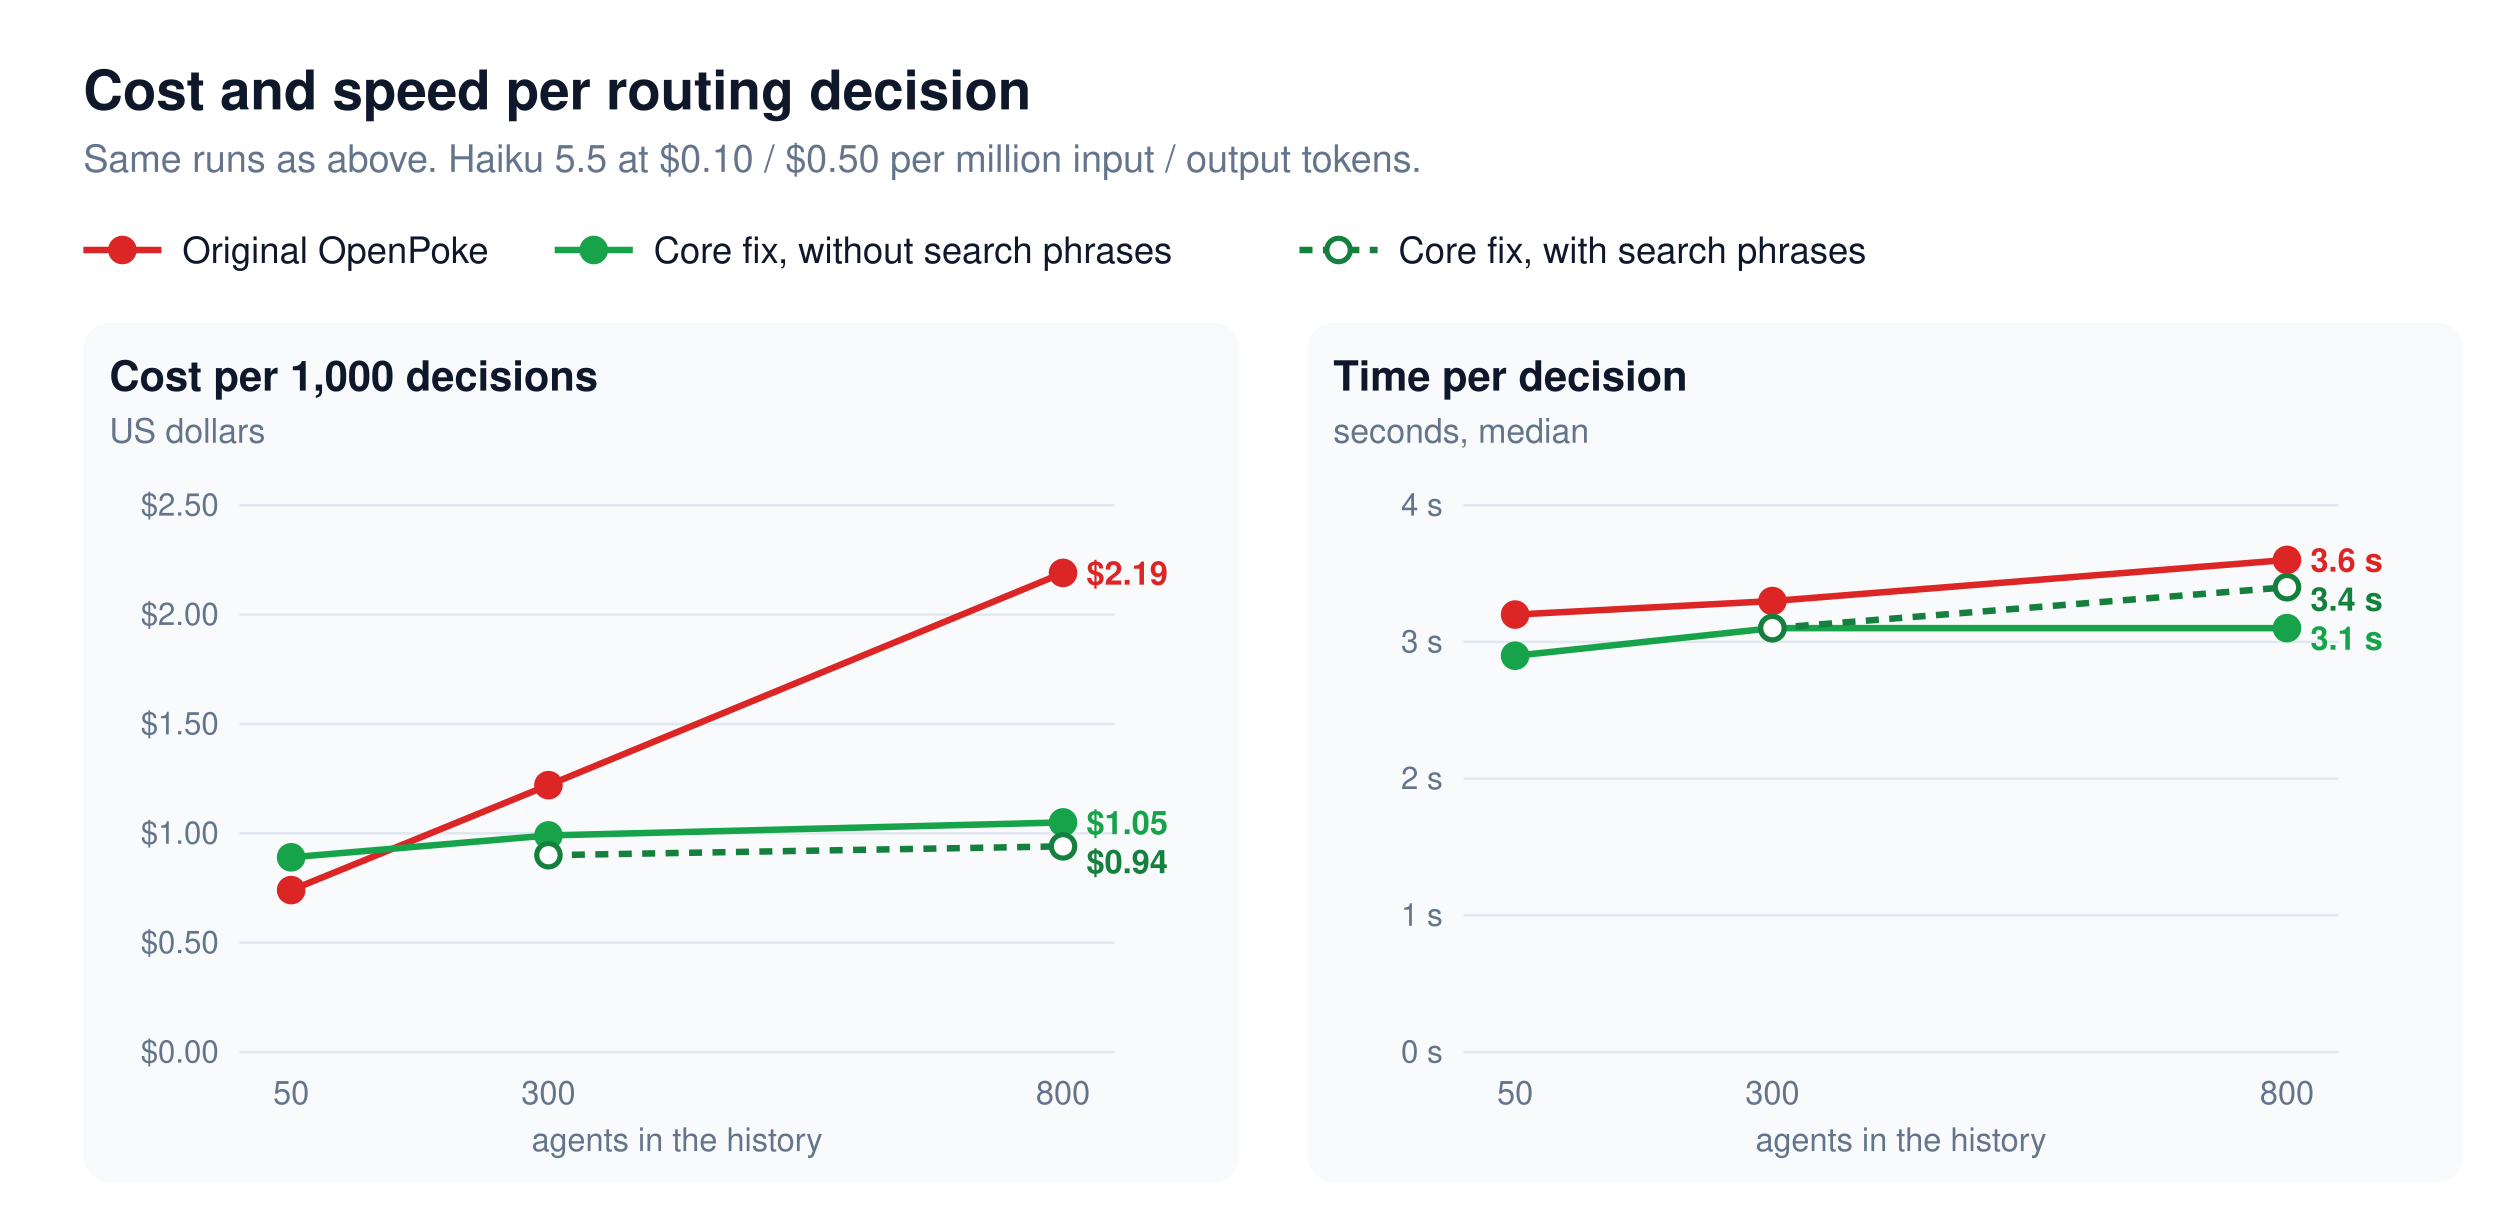
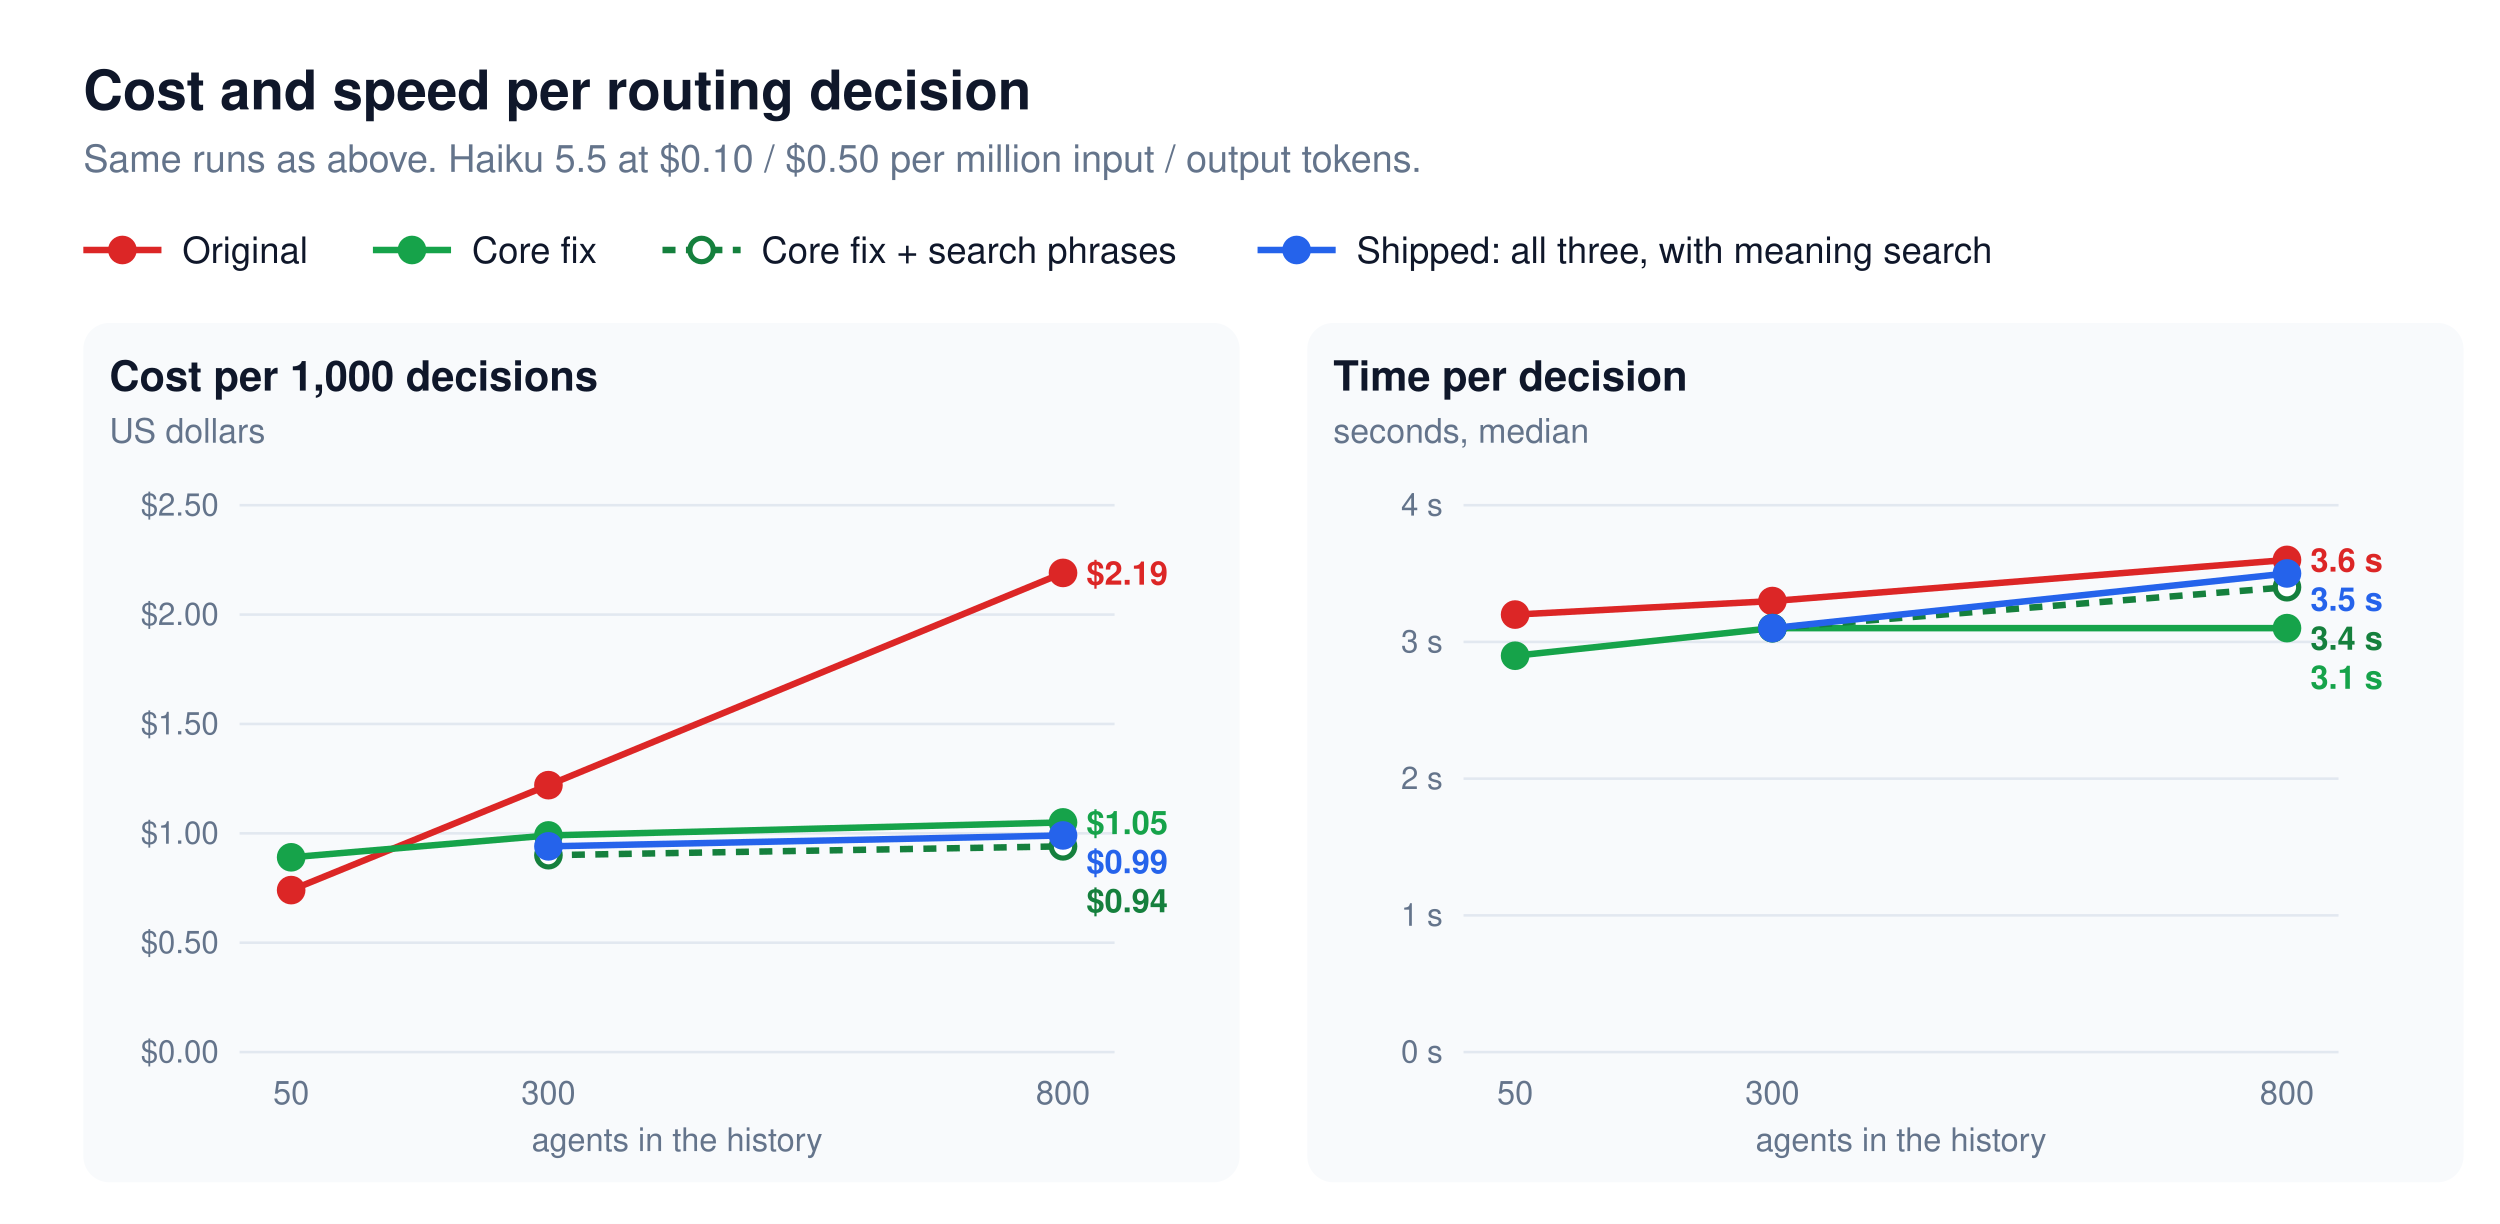
<svg xmlns="http://www.w3.org/2000/svg" viewBox="0 0 960 470" width="960" height="470" font-family="'Segoe UI', -apple-system, BlinkMacSystemFont, Helvetica, Arial, sans-serif">
  <rect width="960" height="470" fill="#ffffff" />
  <text x="32" y="42" font-size="21" font-weight="700" fill="#0f172a">Cost and speed per routing decision</text>
  <text x="32" y="66" font-size="14.5" fill="#64748b">Same runs as above. Haiku 5.5 at $0.10 / $0.50 per million input / output tokens.</text>
  <line x1="32" y1="96" x2="62" y2="96" stroke="#dc2626" stroke-width="2.5" stroke-dasharray="" />
  <circle cx="47" cy="96" r="4.5" fill="#dc2626" stroke="#dc2626" stroke-width="2" />
-   <text x="70" y="101" font-size="14" fill="#0f172a">Original OpenPoke</text>
-   <line x1="213.0" y1="96" x2="243.0" y2="96" stroke="#16a34a" stroke-width="2.5" stroke-dasharray="" />
-   <circle cx="228.0" cy="96" r="4.5" fill="#16a34a" stroke="#16a34a" stroke-width="2" />
-   <text x="251.0" y="101" font-size="14" fill="#0f172a">Core fix, without search phrases</text>
-   <line x1="499.0" y1="96" x2="529.0" y2="96" stroke="#15803d" stroke-width="2.5" stroke-dasharray="5 4" />
-   <circle cx="514.0" cy="96" r="4.5" fill="#ffffff" stroke="#15803d" stroke-width="2" />
-   <text x="537.0" y="101" font-size="14" fill="#0f172a">Core fix, with search phrases</text>
+   <text x="70" y="101" font-size="14" fill="#0f172a">Original</text>
+   <line x1="143.2" y1="96" x2="173.2" y2="96" stroke="#16a34a" stroke-width="2.5" stroke-dasharray="" />
+   <circle cx="158.2" cy="96" r="4.5" fill="#16a34a" stroke="#16a34a" stroke-width="2" />
+   <text x="181.2" y="101" font-size="14" fill="#0f172a">Core fix</text>
+   <line x1="254.4" y1="96" x2="284.4" y2="96" stroke="#15803d" stroke-width="2.5" stroke-dasharray="5 4" />
+   <circle cx="269.4" cy="96" r="4.5" fill="#ffffff" stroke="#15803d" stroke-width="2" />
+   <text x="292.4" y="101" font-size="14" fill="#0f172a">Core fix + search phrases</text>
+   <line x1="482.9" y1="96" x2="512.9" y2="96" stroke="#2563eb" stroke-width="2.5" stroke-dasharray="" />
+   <circle cx="497.9" cy="96" r="4.5" fill="#2563eb" stroke="#2563eb" stroke-width="2" />
+   <text x="520.9" y="101" font-size="14" fill="#0f172a">Shipped: all three, with meaning search</text>
  <rect x="32" y="124" width="444" height="330" rx="10" fill="#f8fafc" />
  <text x="42" y="150" font-size="16" font-weight="700" fill="#0f172a">Cost per 1,000 decisions</text>
  <text x="42" y="170" font-size="13" fill="#64748b">US dollars</text>
  <line x1="92" y1="404.0" x2="428" y2="404.0" stroke="#e2e8f0" stroke-width="1" />
  <text x="84" y="408.0" font-size="12" fill="#64748b" text-anchor="end">$0.00</text>
  <line x1="92" y1="362.0" x2="428" y2="362.0" stroke="#e2e8f0" stroke-width="1" />
  <text x="84" y="366.0" font-size="12" fill="#64748b" text-anchor="end">$0.50</text>
  <line x1="92" y1="320.0" x2="428" y2="320.0" stroke="#e2e8f0" stroke-width="1" />
  <text x="84" y="324.0" font-size="12" fill="#64748b" text-anchor="end">$1.00</text>
  <line x1="92" y1="278.0" x2="428" y2="278.0" stroke="#e2e8f0" stroke-width="1" />
  <text x="84" y="282.0" font-size="12" fill="#64748b" text-anchor="end">$1.50</text>
  <line x1="92" y1="236.0" x2="428" y2="236.0" stroke="#e2e8f0" stroke-width="1" />
  <text x="84" y="240.0" font-size="12" fill="#64748b" text-anchor="end">$2.00</text>
  <line x1="92" y1="194.0" x2="428" y2="194.0" stroke="#e2e8f0" stroke-width="1" />
  <text x="84" y="198.0" font-size="12" fill="#64748b" text-anchor="end">$2.50</text>
  <text x="111.8" y="424" font-size="12.5" fill="#64748b" text-anchor="middle">50</text>
  <text x="210.6" y="424" font-size="12.5" fill="#64748b" text-anchor="middle">300</text>
  <text x="408.2" y="424" font-size="12.5" fill="#64748b" text-anchor="middle">800</text>
  <text x="260.0" y="442" font-size="12.5" fill="#64748b" text-anchor="middle">agents in the history</text>
  <path d="M 111.8 341.8 L 210.6 301.5 L 408.2 220.0" fill="none" stroke="#dc2626" stroke-width="2.5" stroke-dasharray="" />
  <circle cx="111.8" cy="341.8" r="4.5" fill="#dc2626" stroke="#dc2626" stroke-width="2" />
  <circle cx="210.6" cy="301.5" r="4.5" fill="#dc2626" stroke="#dc2626" stroke-width="2" />
  <circle cx="408.2" cy="220.0" r="4.5" fill="#dc2626" stroke="#dc2626" stroke-width="2" />
  <path d="M 111.8 329.2 L 210.6 320.8 L 408.2 315.8" fill="none" stroke="#16a34a" stroke-width="2.5" stroke-dasharray="" />
  <circle cx="111.8" cy="329.2" r="4.5" fill="#16a34a" stroke="#16a34a" stroke-width="2" />
  <circle cx="210.6" cy="320.8" r="4.5" fill="#16a34a" stroke="#16a34a" stroke-width="2" />
  <circle cx="408.2" cy="315.8" r="4.5" fill="#16a34a" stroke="#16a34a" stroke-width="2" />
  <path d="M 210.6 328.4 L 408.2 325.0" fill="none" stroke="#15803d" stroke-width="2.5" stroke-dasharray="5 4" />
  <circle cx="210.6" cy="328.4" r="4.5" fill="#ffffff" stroke="#15803d" stroke-width="2" />
  <circle cx="408.2" cy="325.0" r="4.5" fill="#ffffff" stroke="#15803d" stroke-width="2" />
+   <path d="M 210.6 325.0 L 408.2 320.8" fill="none" stroke="#2563eb" stroke-width="2.5" stroke-dasharray="" />
+   <circle cx="210.6" cy="325.0" r="4.5" fill="#2563eb" stroke="#2563eb" stroke-width="2" />
+   <circle cx="408.2" cy="320.8" r="4.5" fill="#2563eb" stroke="#2563eb" stroke-width="2" />
  <text x="417.2" y="224.5" font-size="12.5" font-weight="700" fill="#dc2626">$2.19</text>
  <text x="417.2" y="320.3" font-size="12.5" font-weight="700" fill="#16a34a">$1.05</text>
-   <text x="417.2" y="335.3" font-size="12.5" font-weight="700" fill="#15803d">$0.94</text>
+   <text x="417.2" y="335.3" font-size="12.5" font-weight="700" fill="#2563eb">$0.99</text>
+   <text x="417.2" y="350.3" font-size="12.5" font-weight="700" fill="#15803d">$0.94</text>
  <rect x="502" y="124" width="444" height="330" rx="10" fill="#f8fafc" />
  <text x="512" y="150" font-size="16" font-weight="700" fill="#0f172a">Time per decision</text>
  <text x="512" y="170" font-size="13" fill="#64748b">seconds, median</text>
  <line x1="562" y1="404.0" x2="898" y2="404.0" stroke="#e2e8f0" stroke-width="1" />
  <text x="554" y="408.0" font-size="12" fill="#64748b" text-anchor="end">0 s</text>
  <line x1="562" y1="351.5" x2="898" y2="351.5" stroke="#e2e8f0" stroke-width="1" />
  <text x="554" y="355.5" font-size="12" fill="#64748b" text-anchor="end">1 s</text>
  <line x1="562" y1="299.0" x2="898" y2="299.0" stroke="#e2e8f0" stroke-width="1" />
  <text x="554" y="303.0" font-size="12" fill="#64748b" text-anchor="end">2 s</text>
  <line x1="562" y1="246.5" x2="898" y2="246.5" stroke="#e2e8f0" stroke-width="1" />
  <text x="554" y="250.5" font-size="12" fill="#64748b" text-anchor="end">3 s</text>
  <line x1="562" y1="194.0" x2="898" y2="194.0" stroke="#e2e8f0" stroke-width="1" />
  <text x="554" y="198.0" font-size="12" fill="#64748b" text-anchor="end">4 s</text>
  <text x="581.8" y="424" font-size="12.5" fill="#64748b" text-anchor="middle">50</text>
  <text x="680.6" y="424" font-size="12.5" fill="#64748b" text-anchor="middle">300</text>
  <text x="878.2" y="424" font-size="12.5" fill="#64748b" text-anchor="middle">800</text>
  <text x="730.0" y="442" font-size="12.5" fill="#64748b" text-anchor="middle">agents in the history</text>
  <path d="M 581.8 236.0 L 680.6 230.8 L 878.2 215.0" fill="none" stroke="#dc2626" stroke-width="2.5" stroke-dasharray="" />
  <circle cx="581.8" cy="236.0" r="4.5" fill="#dc2626" stroke="#dc2626" stroke-width="2" />
  <circle cx="680.6" cy="230.8" r="4.5" fill="#dc2626" stroke="#dc2626" stroke-width="2" />
  <circle cx="878.2" cy="215.0" r="4.5" fill="#dc2626" stroke="#dc2626" stroke-width="2" />
  <path d="M 581.8 251.8 L 680.6 241.2 L 878.2 241.2" fill="none" stroke="#16a34a" stroke-width="2.5" stroke-dasharray="" />
  <circle cx="581.8" cy="251.8" r="4.5" fill="#16a34a" stroke="#16a34a" stroke-width="2" />
  <circle cx="680.6" cy="241.2" r="4.5" fill="#16a34a" stroke="#16a34a" stroke-width="2" />
  <circle cx="878.2" cy="241.2" r="4.5" fill="#16a34a" stroke="#16a34a" stroke-width="2" />
  <path d="M 680.6 241.2 L 878.2 225.5" fill="none" stroke="#15803d" stroke-width="2.5" stroke-dasharray="5 4" />
  <circle cx="680.6" cy="241.2" r="4.5" fill="#ffffff" stroke="#15803d" stroke-width="2" />
  <circle cx="878.2" cy="225.5" r="4.5" fill="#ffffff" stroke="#15803d" stroke-width="2" />
+   <path d="M 680.6 241.2 L 878.2 220.2" fill="none" stroke="#2563eb" stroke-width="2.5" stroke-dasharray="" />
+   <circle cx="680.6" cy="241.2" r="4.5" fill="#2563eb" stroke="#2563eb" stroke-width="2" />
+   <circle cx="878.2" cy="220.2" r="4.5" fill="#2563eb" stroke="#2563eb" stroke-width="2" />
  <text x="887.2" y="219.5" font-size="12.5" font-weight="700" fill="#dc2626">3.6 s</text>
-   <text x="887.2" y="234.5" font-size="12.5" font-weight="700" fill="#15803d">3.4 s</text>
-   <text x="887.2" y="249.5" font-size="12.5" font-weight="700" fill="#16a34a">3.1 s</text>
+   <text x="887.2" y="234.5" font-size="12.5" font-weight="700" fill="#2563eb">3.5 s</text>
+   <text x="887.2" y="249.5" font-size="12.5" font-weight="700" fill="#15803d">3.4 s</text>
+   <text x="887.2" y="264.5" font-size="12.5" font-weight="700" fill="#16a34a">3.1 s</text>
</svg>
